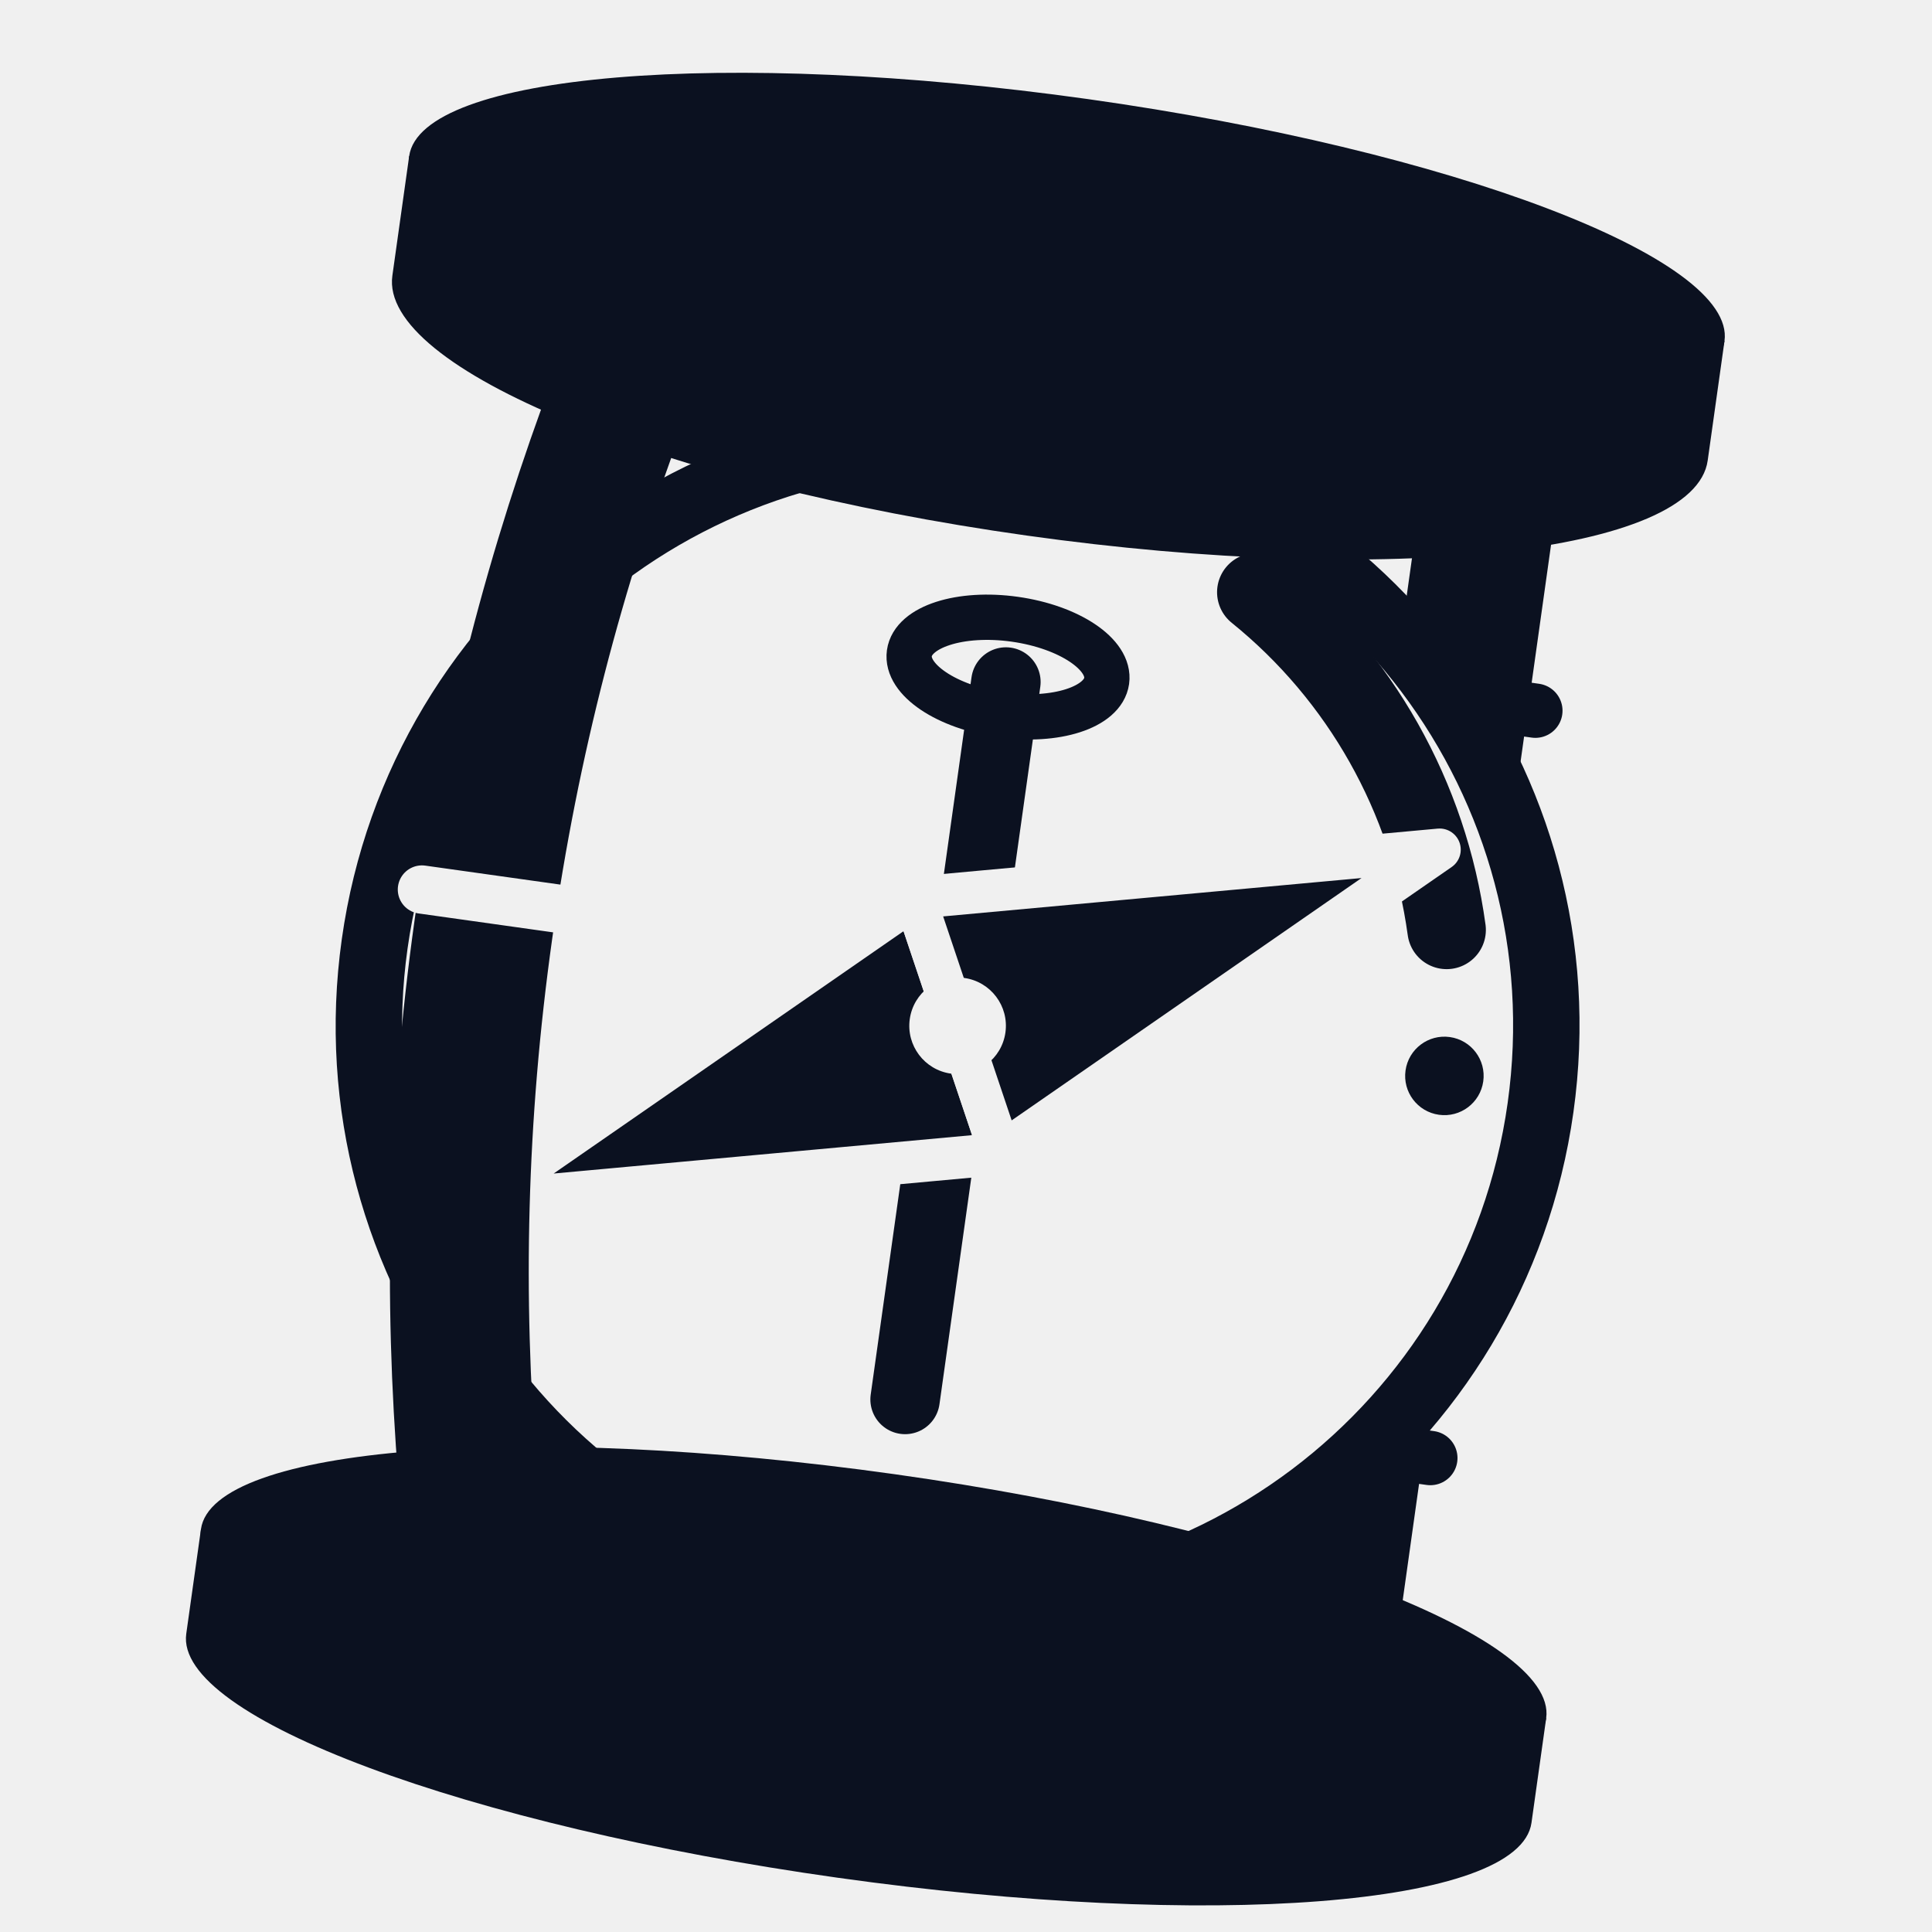
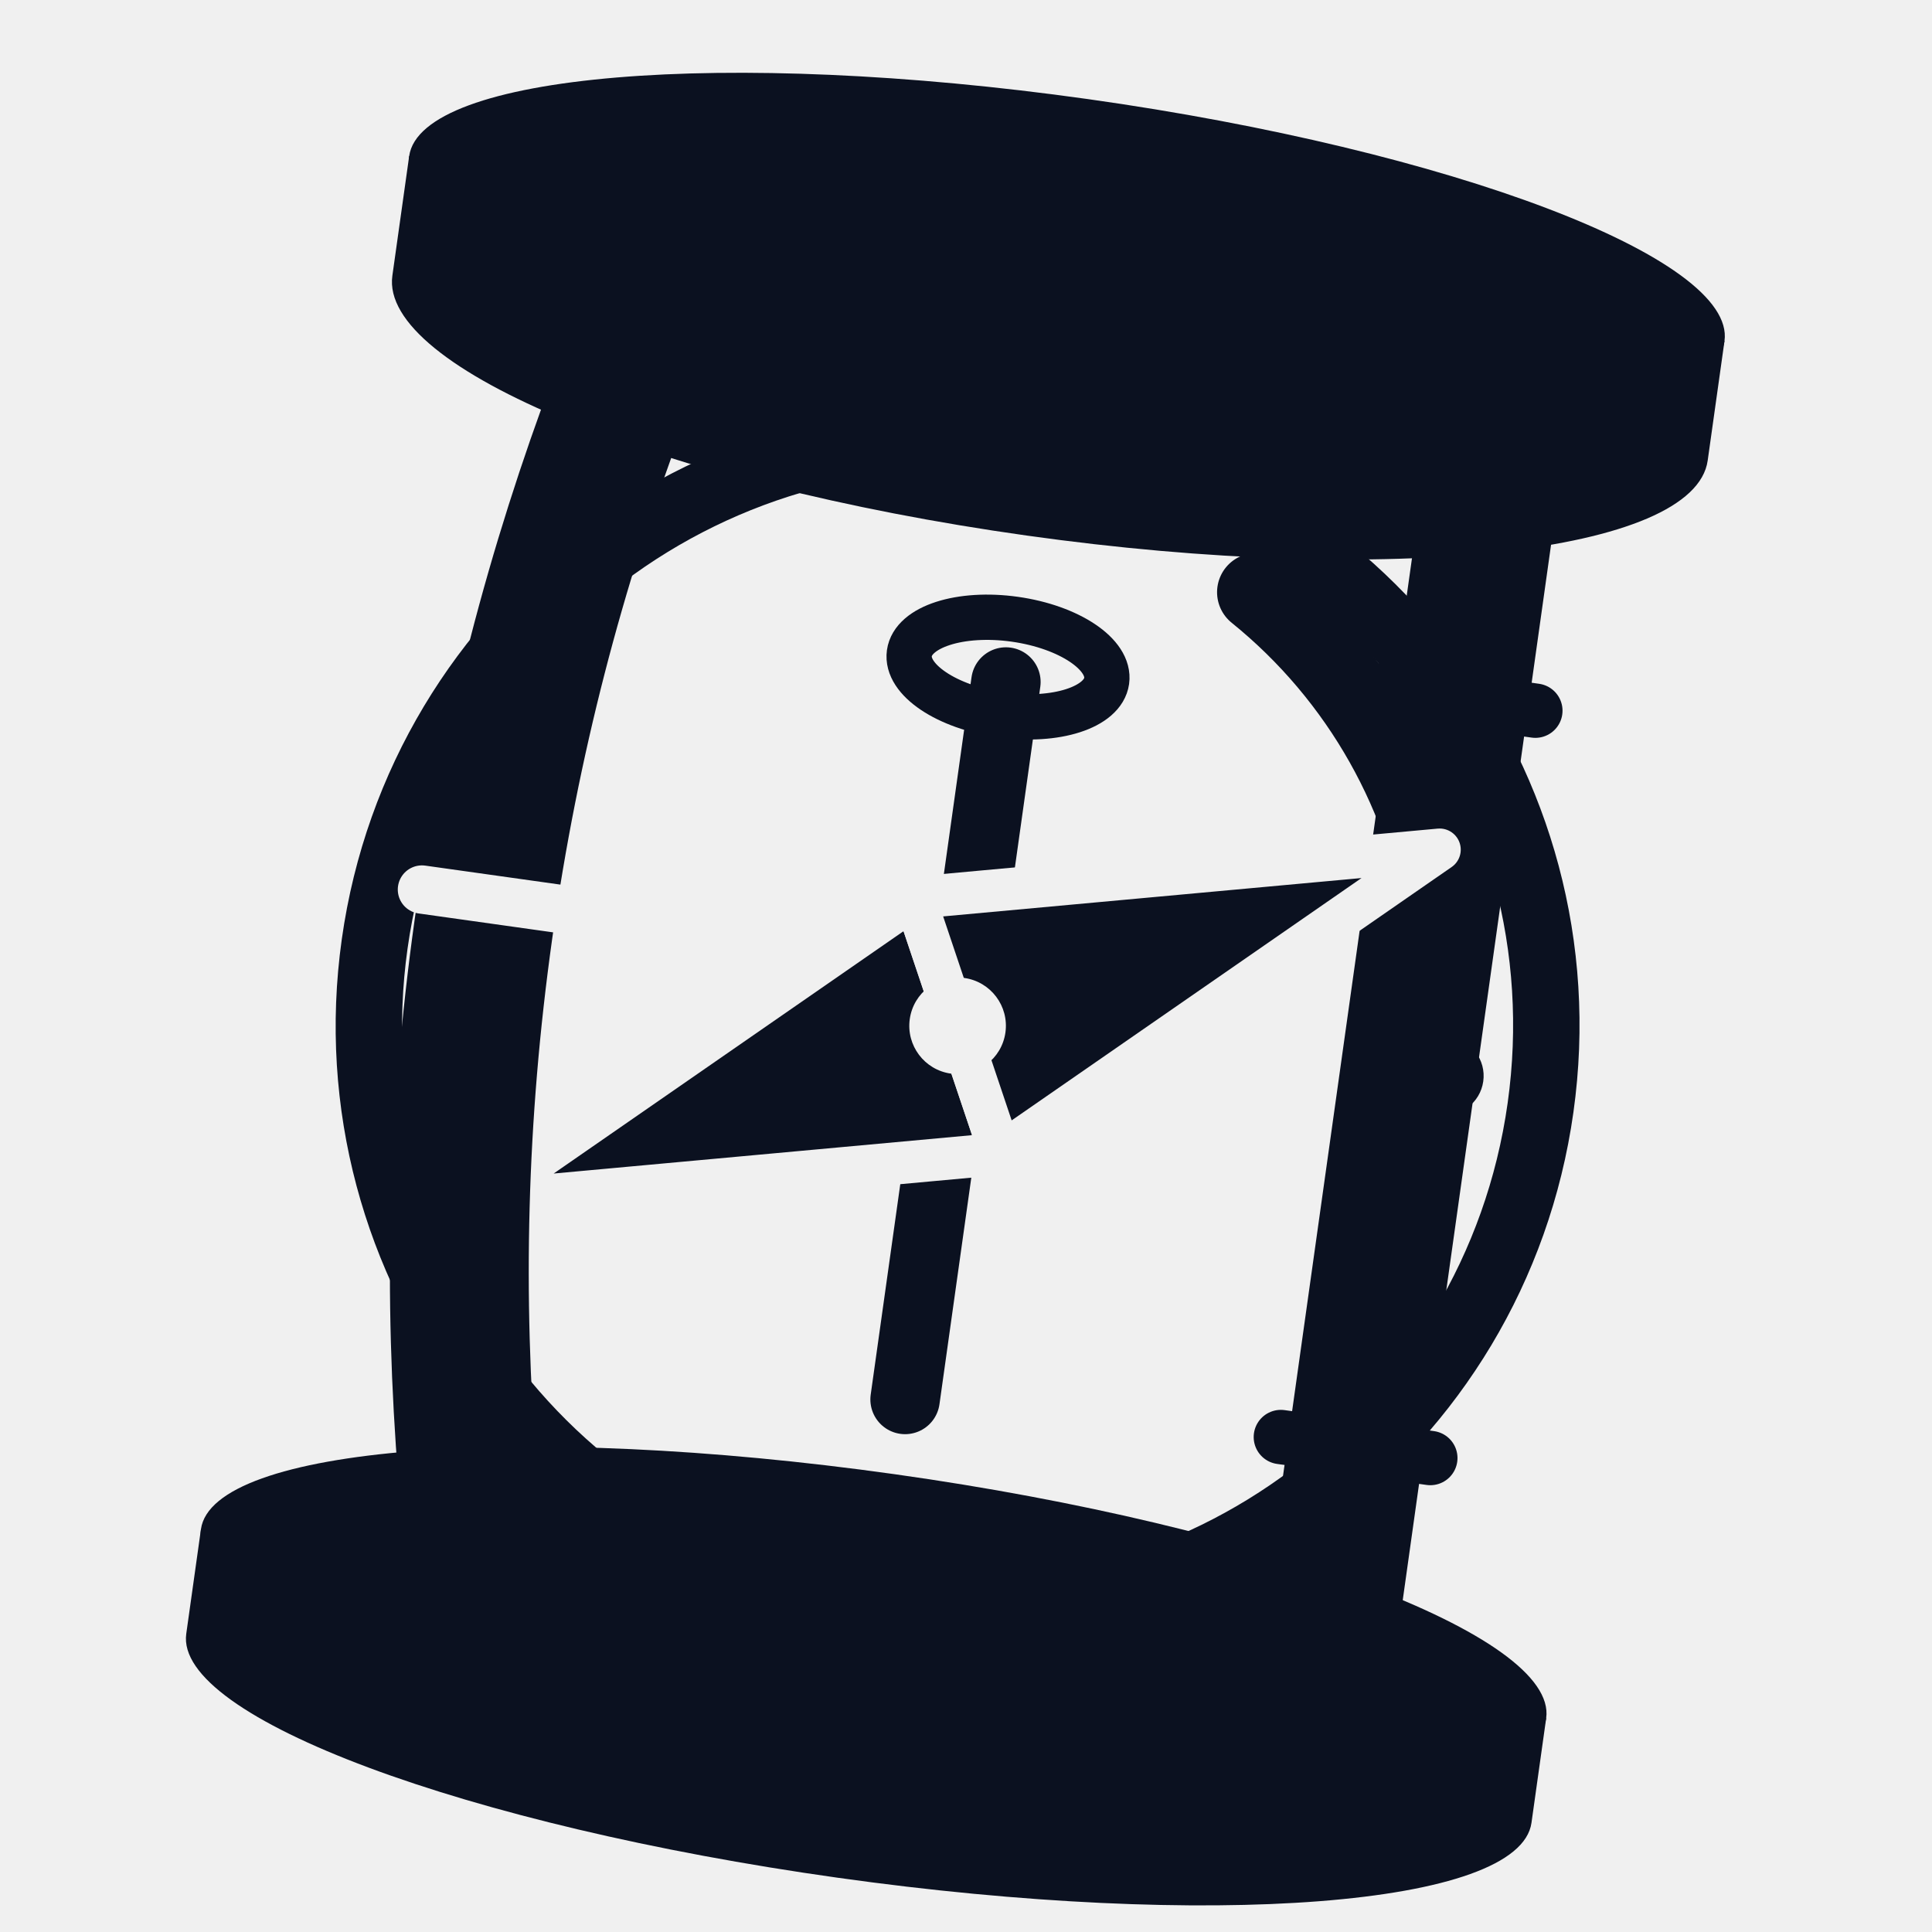
<svg xmlns="http://www.w3.org/2000/svg" viewBox="0 0 64 64" role="img" aria-labelledby="title">
  <defs>
    <mask id="silhouette" x="0" y="0" width="64" height="64" maskUnits="userSpaceOnUse" style="mask-type:luminance">
      <g fill="none">
        <g transform="rotate(8 32 32)">
          <path d="M47 15v37" stroke="#ffffff" stroke-width="4.5" stroke-linecap="round" />
          <path d="M44.5 21h5M44.5 46h5" stroke="#ffffff" stroke-width="1.8" stroke-linecap="round" />
-           <circle cx="32" cy="34" r="19.5" fill="#000000" stroke="#ffffff" stroke-width="2.2" />
+           <circle cx="32" cy="34" r="19.5" fill="none" stroke="#ffffff" stroke-width="2.2" />
          <path d="M39.8 18.4a17.4 17.4 0 0 1 7.8 10.2" stroke="#ffffff" stroke-width="2.6" stroke-linecap="round" />
          <circle cx="48.2" cy="33.4" r="1.3" fill="#ffffff" />
          <path d="M32 22.5v24" stroke="#ffffff" stroke-width="2.3" stroke-linecap="round" />
          <ellipse cx="32" cy="22" rx="3.3" ry="1.6" stroke="#ffffff" stroke-width="1.5" />
          <path d="m17 42 13-12 4 8-17 4Z" fill="#ffffff" stroke="#000000" stroke-width="1.4" stroke-linejoin="round" />
          <path d="m47 26-13 12-4-8 17-4Z" fill="#ffffff" stroke="#000000" stroke-width="1.4" stroke-linejoin="round" />
          <circle cx="32" cy="34" r="1.6" fill="#000000" />
          <path d="M18 15c-1.3 5.8-2 11.7-2 18s.7 12.2 2 18" stroke="#ffffff" stroke-width="4.6" stroke-linecap="round" />
          <path d="M13.8 32h4.6" stroke="#000000" stroke-width="1.6" stroke-linecap="round" />
          <path d="M10 8v4c0 3.1 9.8 5.6 22 5.6s22-2.5 22-5.6V8H10Z" fill="#ffffff" />
          <ellipse cx="32" cy="8" rx="22" ry="5" fill="#ffffff" />
          <path d="M15 9.6c9.3 2.6 24.7 2.6 34 0" stroke="#ffffff" stroke-width="1.4" stroke-linecap="round" />
          <path d="M9.5 54v3.5C9.5 60.3 19.6 62.5 32 62.5s22.5-2.2 22.5-5V54h-45Z" fill="#ffffff" />
          <ellipse cx="32" cy="54" rx="22.5" ry="5" fill="#ffffff" />
          <path d="M15 55.6c9.3 2.6 24.7 2.6 34 0" stroke="#ffffff" stroke-width="1.4" stroke-linecap="round" />
        </g>
      </g>
    </mask>
  </defs>
  <path d="M0 0h64v64H0z" fill="#0b1120" mask="url(#silhouette)" />
</svg>
